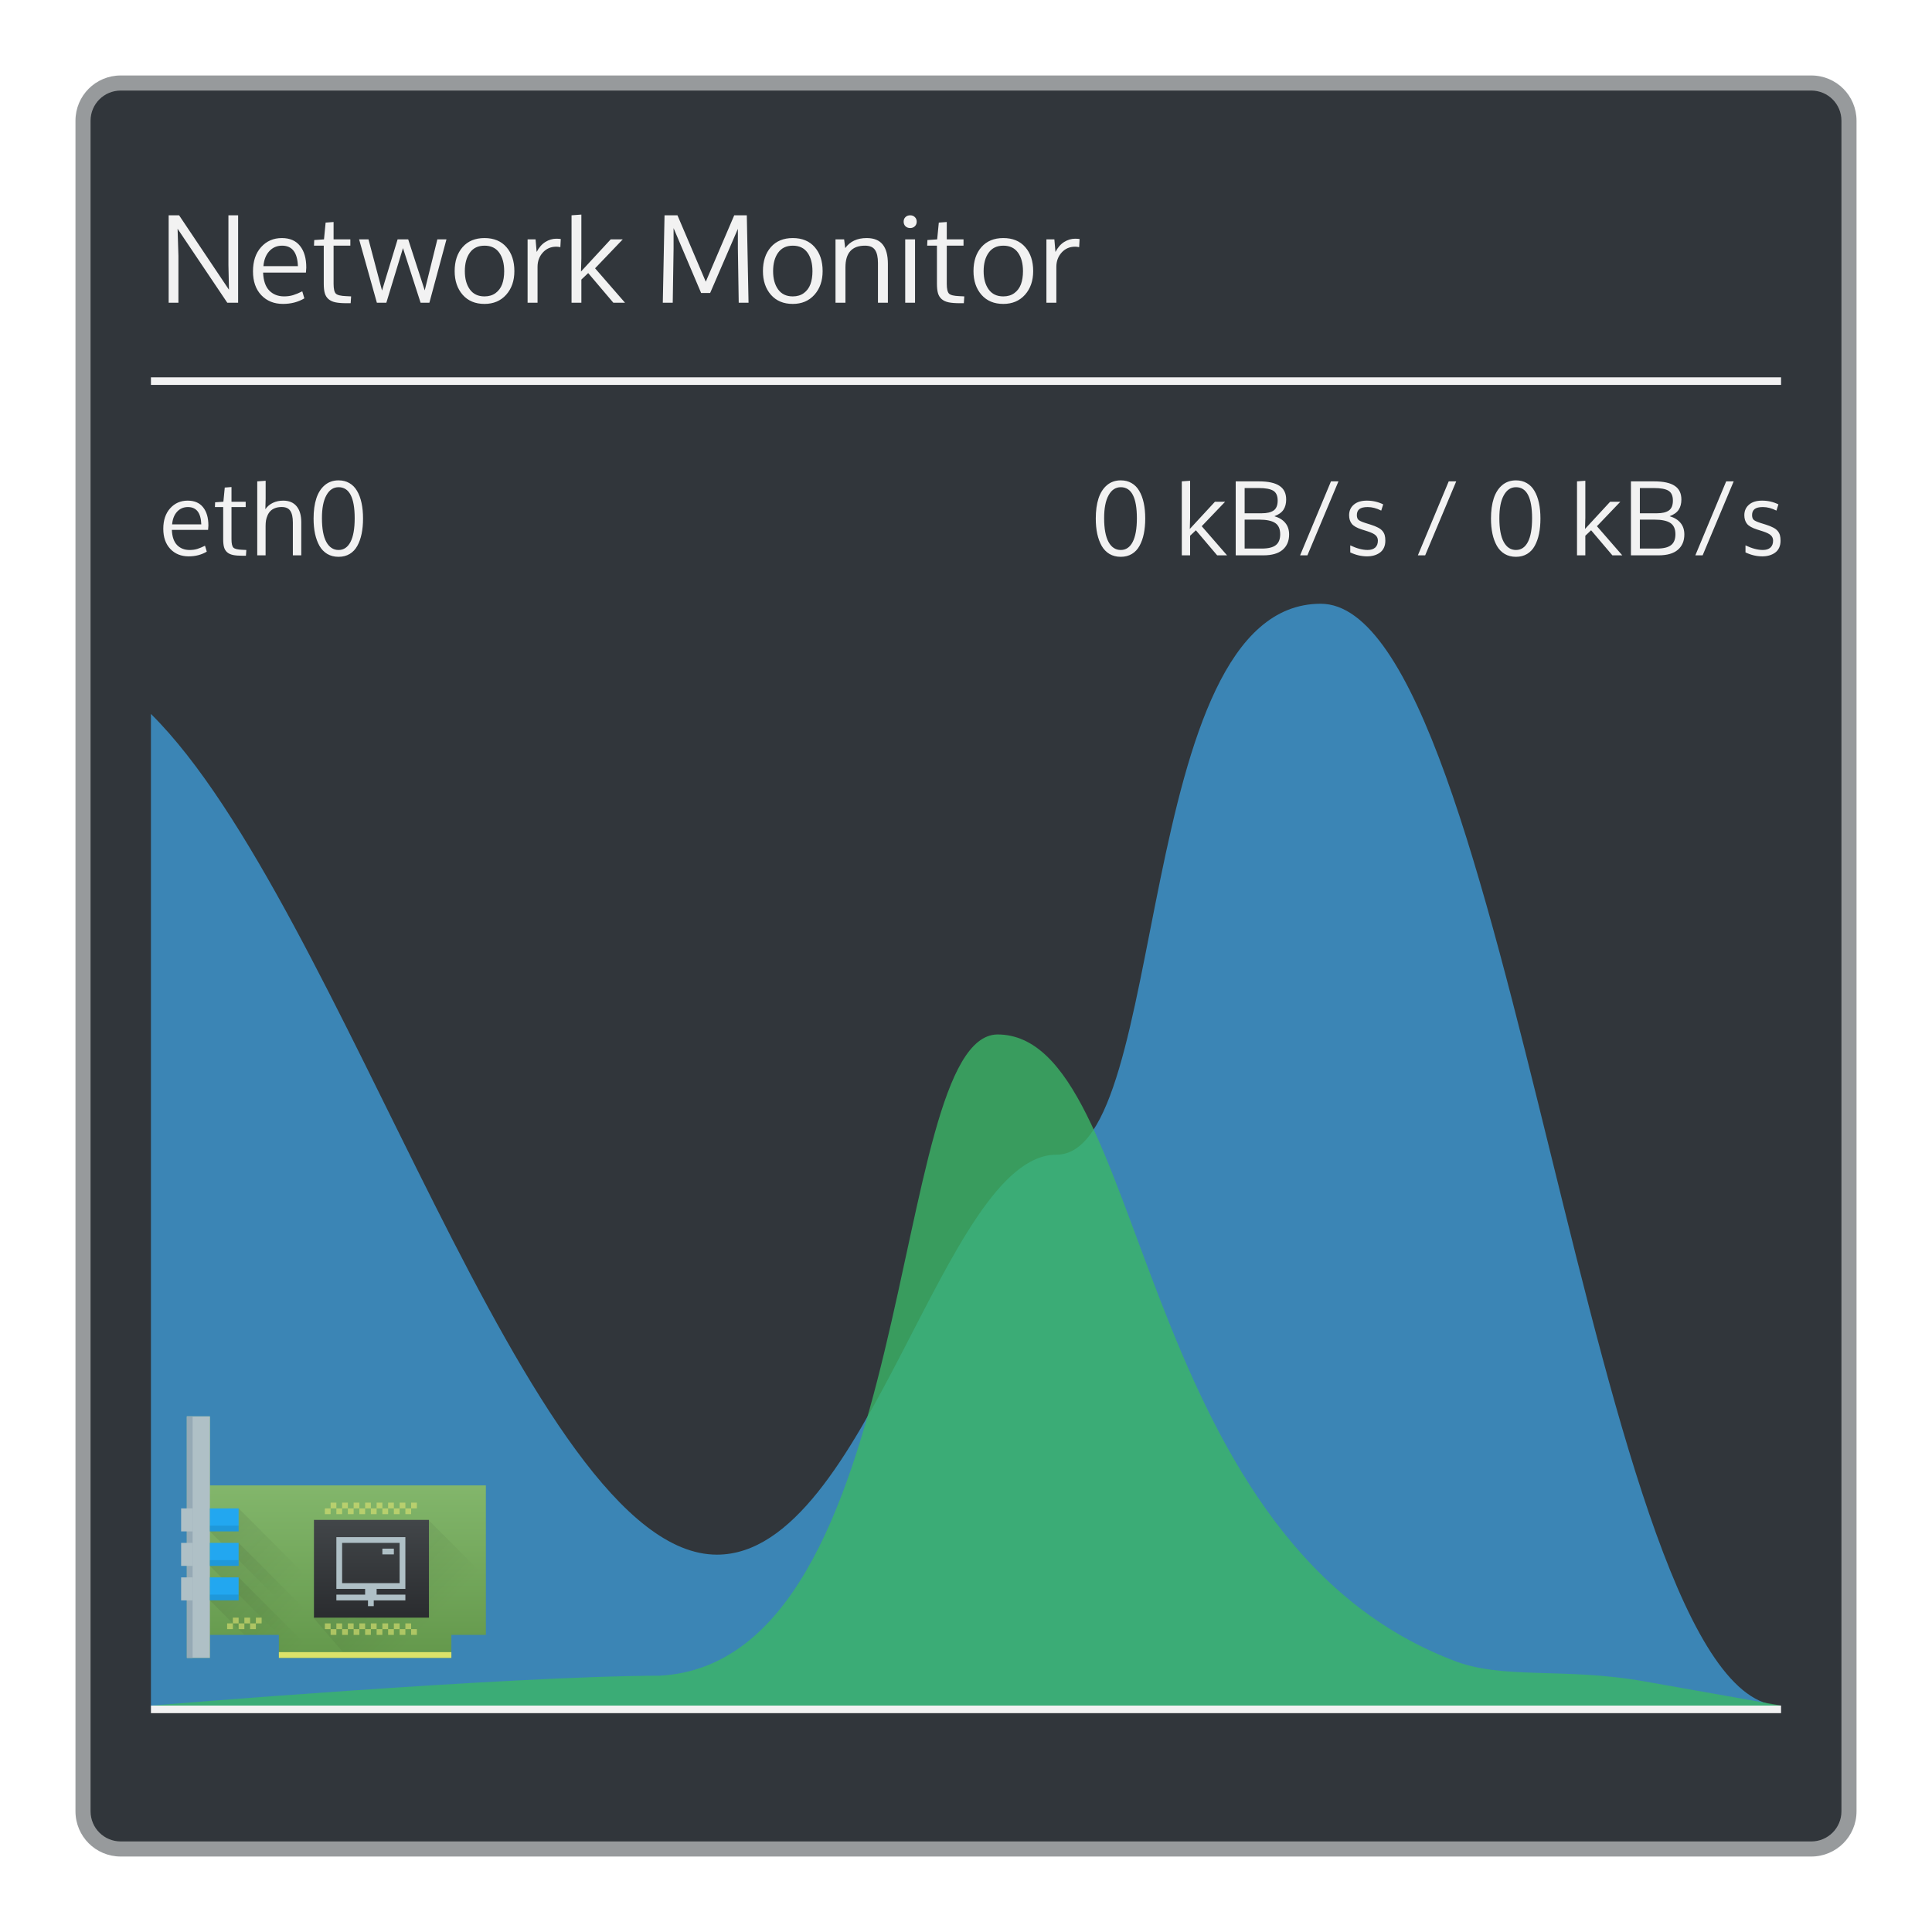
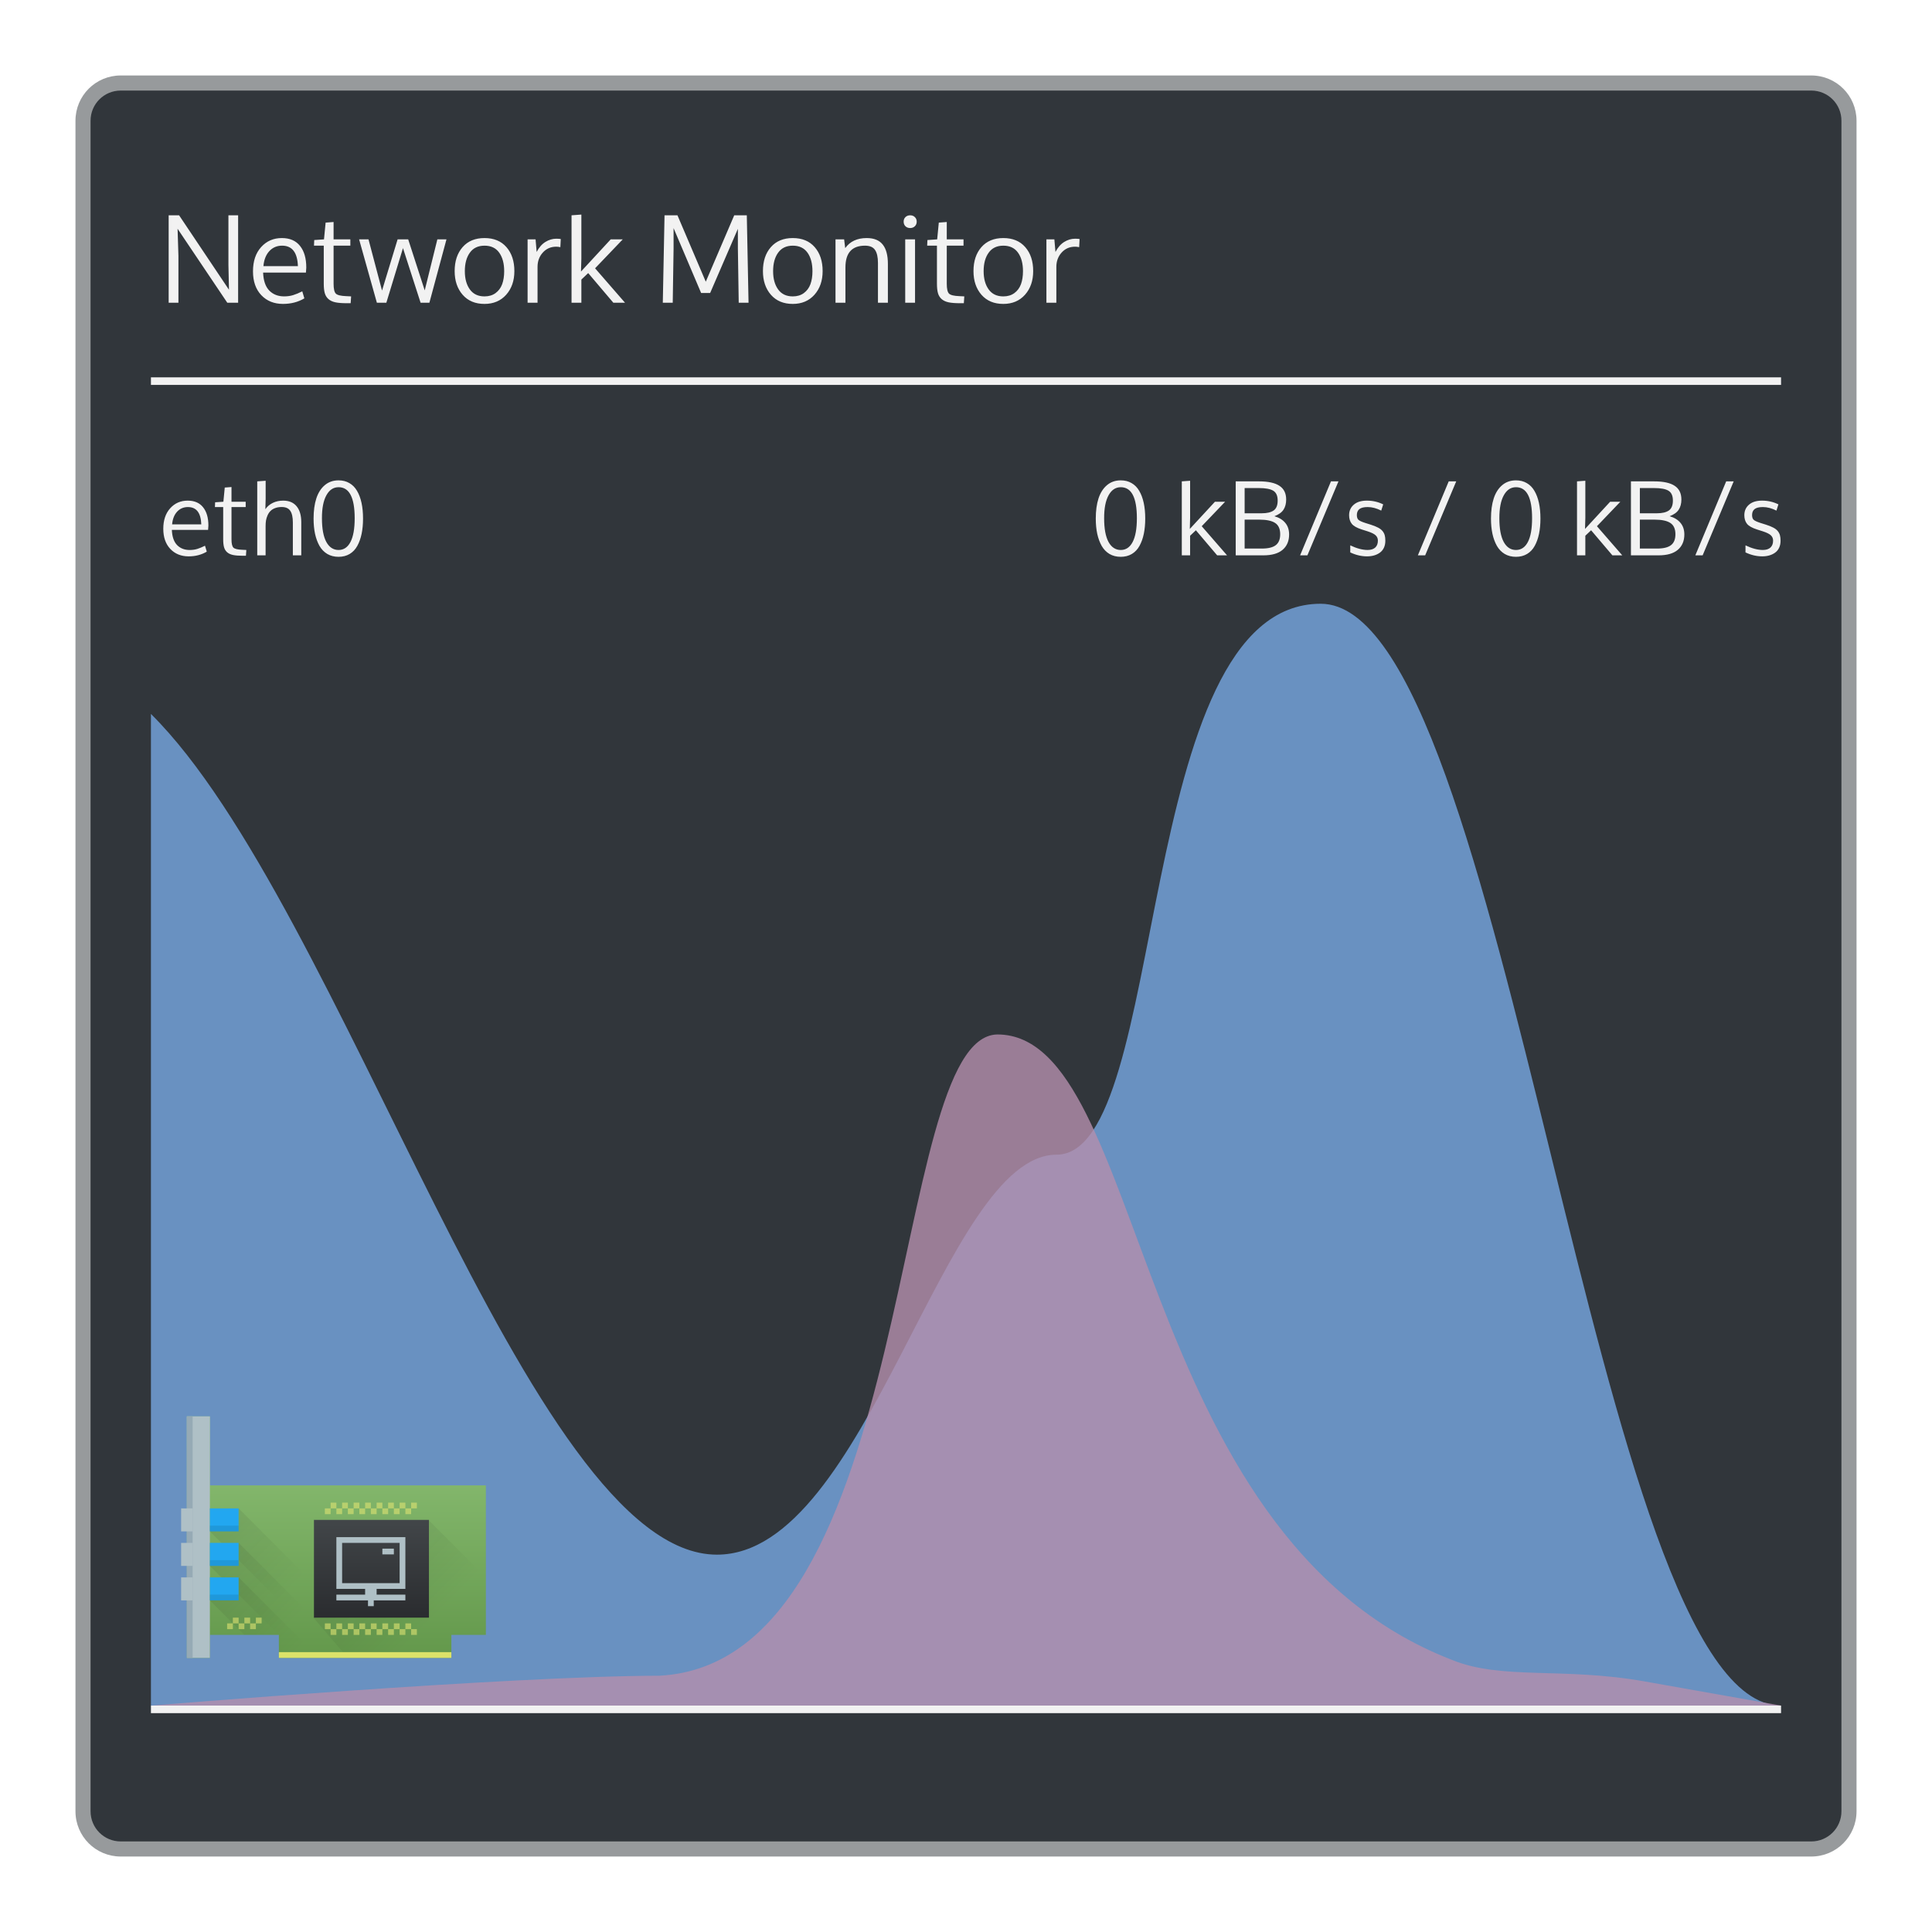
<svg xmlns="http://www.w3.org/2000/svg" xmlns:xlink="http://www.w3.org/1999/xlink" viewBox="0 0 256 256" id="svg2" version="1.1">
  <defs id="defs4">
    <style id="current-color-scheme" type="text/css">
      .ColorScheme-Text {
        color:#f2f2f2;
      }
      .ColorScheme-Background {
        color:#31363b;
      }
      .ColorScheme-Highlight {
        color:#3daee9;
      }
      .ColorScheme-ViewText {
        color:#31363b;
      }
      .ColorScheme-ViewBackground {
        color:#314045;
      }
      .ColorScheme-ViewHover {
        color:#93cee9;
      }
      .ColorScheme-ViewFocus{
        color:#3daee9;
      }
      .ColorScheme-ButtonText {
        color:#31363b;
      }
      .ColorScheme-ButtonBackground {
        color:#31363b;
      }
      .ColorScheme-ButtonHover {
        color:#93cee9;
      }
      .ColorScheme-ButtonFocus{
        color:#3daee9;
      }
      </style>
    <linearGradient gradientTransform="translate(75.5714,509.2194)" xlink:href="#linearGradient4251-0" id="linearGradient4232" x1="30" y1="54" x2="30" y2="12" gradientUnits="userSpaceOnUse" />
    <linearGradient id="linearGradient4251-0">
      <stop style="stop-color:#63984b;stop-opacity:1" offset="0" id="stop4253-4" />
      <stop style="stop-color:#8fc278;stop-opacity:1" offset="1" id="stop4255-2" />
    </linearGradient>
    <linearGradient xlink:href="#linearGradient4227" id="linearGradient4940" gradientUnits="userSpaceOnUse" gradientTransform="translate(75.5714,527.2194)" x1="-6" y1="6" x2="24" y2="36" />
    <linearGradient id="linearGradient4227">
      <stop id="stop4229" offset="0" style="stop-color:#292c2f;stop-opacity:1" />
      <stop id="stop4231" offset="1" style="stop-color:#000000;stop-opacity:0;" />
    </linearGradient>
    <linearGradient xlink:href="#linearGradient4227" id="linearGradient4936" gradientUnits="userSpaceOnUse" gradientTransform="translate(75.5714,521.2194)" x1="-6" y1="6" x2="24" y2="36" />
    <linearGradient xlink:href="#linearGradient4227" id="linearGradient4932" gradientUnits="userSpaceOnUse" x1="-6" y1="6" x2="24" y2="36" gradientTransform="translate(75.5714,515.2194)" />
    <linearGradient gradientTransform="translate(75.5714,509.2194)" xlink:href="#linearGradient4227" id="linearGradient4864" x1="20" y1="20" x2="48" y2="48" gradientUnits="userSpaceOnUse" />
    <linearGradient xlink:href="#linearGradient4159" id="linearGradient4384" x1="-43" y1="1043.362" x2="-43" y2="1012.362" gradientUnits="userSpaceOnUse" gradientTransform="matrix(0.625,0,0,0.5483931,136.1714,-15.95328)" />
    <linearGradient id="linearGradient4159">
      <stop style="stop-color:#2a2c2f;stop-opacity:1" offset="0" id="stop4161" />
      <stop style="stop-color:#424649;stop-opacity:1" offset="1" id="stop4163" />
    </linearGradient>
    <linearGradient xlink:href="#linearGradient4300" id="linearGradient4818" gradientUnits="userSpaceOnUse" gradientTransform="translate(-677.5722,-474.3766)" x1="386.571" y1="523.798" x2="386.571" y2="516.798" />
    <linearGradient id="linearGradient4300">
      <stop id="stop4302" offset="0" style="stop-color:#22a7f0;stop-opacity:1" />
      <stop id="stop4304" offset="1" style="stop-color:#19b5fe;stop-opacity:1" />
    </linearGradient>
    <linearGradient xlink:href="#linearGradient4300" id="linearGradient4824" gradientUnits="userSpaceOnUse" gradientTransform="translate(-677.5722,-468.3766)" x1="386.571" y1="523.798" x2="386.571" y2="516.798" />
    <linearGradient xlink:href="#linearGradient4300" id="linearGradient4830" gradientUnits="userSpaceOnUse" gradientTransform="translate(-677.5722,-462.3766)" x1="386.571" y1="523.798" x2="386.571" y2="516.798" />
  </defs>
  <path style="fill:currentColor;fill-opacity:0.5;stroke:none" d="m 16,10 224,0 c 3.324,0 6,2.676 6,6 l 0,224 c 0,3.324 -2.676,6 -6,6 l -224,0 c -3.324,0 -6,-2.676 -6,-6 L 10,16 c 0,-3.324 2.676,-6 6,-6 z" class="ColorScheme-ButtonText" id="rect4240" />
  <path style="fill:currentColor;fill-opacity:1;stroke:none" d="m 16,12 224,0 c 2.216,0 4,1.784 4,4 l 0,224 c 0,2.216 -1.784,4 -4,4 l -224,0 c -2.216,0 -4,-1.784 -4,-4 L 12,16 c 0,-2.216 1.784,-4 4,-4 z" class="ColorScheme-Background" id="rect4238" />
  <path style="opacity:1;fill:currentColor;fill-opacity:1;stroke:none" class="ColorScheme-Text" d="m 77.035,28.432 -1.303,0.096 0,11.584 1.303,0 0,-3.07 0.904,-0.857 3.332,3.928 1.547,0 -3.967,-4.562 3.666,-3.832 -1.596,0 -3.936,4.262 0.049,-1.73 0,-5.816 z m -54.686,0.096 0,11.584 1.293,0 0,-6.197 -0.111,-3.602 6.586,9.799 1.436,0 0,-11.584 -1.285,0 0,6.602 0.072,3.262 -6.609,-9.863 -1.381,0 z m 65.705,0 -0.229,11.584 1.316,0 0.111,-7.148 0,-2.738 3.65,8.594 1.197,0 3.674,-8.498 0,2.611 0.111,7.18 1.301,0 -0.23,-11.584 -1.666,0 -3.77,8.799 -3.752,-8.799 -1.715,0 z m 32.549,0 c -0.254,0 -0.463,0.08 -0.627,0.238 -0.159,0.153 -0.238,0.355 -0.238,0.604 0,0.249 0.08,0.451 0.238,0.609 0.164,0.159 0.373,0.238 0.627,0.238 0.249,0 0.455,-0.08 0.619,-0.238 0.164,-0.159 0.246,-0.361 0.246,-0.609 0,-0.249 -0.082,-0.45 -0.246,-0.604 -0.159,-0.159 -0.365,-0.238 -0.619,-0.238 z m -76.402,0.889 -1.055,0.08 -0.215,2.221 -1.293,0.088 -0.033,0.746 1.295,0 0,5.045 c 0,0.513 0.045,0.929 0.135,1.246 0.09,0.317 0.252,0.579 0.484,0.785 0.238,0.206 0.544,0.35 0.92,0.43 0.376,0.079 0.866,0.119 1.475,0.119 l 0.549,0 0.062,-0.904 -0.666,-0.033 c -0.704,-0.026 -1.156,-0.136 -1.357,-0.332 -0.201,-0.201 -0.301,-0.639 -0.301,-1.311 l 0,-5.045 2.221,0 0,-0.834 -2.221,0 0,-2.301 z m 81.25,0 -1.055,0.08 -0.215,2.221 -1.293,0.088 -0.033,0.746 1.295,0 0,5.045 c 0,0.513 0.045,0.929 0.135,1.246 0.09,0.317 0.252,0.579 0.484,0.785 0.238,0.206 0.544,0.35 0.92,0.43 0.376,0.079 0.866,0.119 1.475,0.119 l 0.549,0 0.062,-0.904 -0.666,-0.033 c -0.704,-0.026 -1.156,-0.136 -1.357,-0.332 -0.201,-0.201 -0.301,-0.639 -0.301,-1.311 l 0,-5.045 2.221,0 0,-0.834 -2.221,0 0,-2.301 z m -88.105,2.127 c -1.111,0 -2.027,0.399 -2.746,1.197 -0.719,0.799 -1.078,1.869 -1.078,3.213 0,1.328 0.366,2.381 1.102,3.158 0.735,0.772 1.693,1.158 2.873,1.158 1.058,0 2.002,-0.244 2.832,-0.736 l -0.277,-0.93 c -0.444,0.222 -0.845,0.389 -1.205,0.5 -0.36,0.111 -0.76,0.168 -1.199,0.168 -0.809,0 -1.464,-0.258 -1.967,-0.771 -0.503,-0.518 -0.776,-1.31 -0.818,-2.379 l 5.674,0 0.047,-0.668 c 0,-1.227 -0.277,-2.183 -0.832,-2.871 -0.55,-0.693 -1.352,-1.039 -2.404,-1.039 z m 26.85,0 c -1.233,0 -2.199,0.401 -2.902,1.205 -0.698,0.799 -1.049,1.857 -1.049,3.174 0,1.285 0.356,2.333 1.064,3.143 0.709,0.804 1.67,1.205 2.887,1.205 1.19,0 2.148,-0.404 2.873,-1.213 0.725,-0.815 1.088,-1.86 1.088,-3.135 0,-1.317 -0.351,-2.375 -1.049,-3.174 -0.698,-0.804 -1.669,-1.205 -2.912,-1.205 z m 40.848,0 c -1.232,0 -2.201,0.401 -2.904,1.205 -0.698,0.799 -1.047,1.857 -1.047,3.174 0,1.285 0.354,2.333 1.062,3.143 0.709,0.804 1.672,1.205 2.889,1.205 1.19,0 2.148,-0.404 2.873,-1.213 0.725,-0.815 1.086,-1.86 1.086,-3.135 0,-1.317 -0.349,-2.375 -1.047,-3.174 -0.698,-0.804 -1.669,-1.205 -2.912,-1.205 z m 9.799,0 c -1.264,0 -2.213,0.443 -2.848,1.332 l -0.143,-1.158 -1.143,0 0,8.395 1.316,0 0,-4.682 c 0,-1.92 0.863,-2.879 2.588,-2.879 0.64,0 1.086,0.192 1.34,0.578 0.254,0.381 0.381,0.951 0.381,1.707 l 0,5.275 1.316,0 0,-5.133 c 0,-1.153 -0.229,-2.014 -0.689,-2.58 -0.455,-0.571 -1.162,-0.855 -2.119,-0.855 z m 18.1,0 c -1.233,0 -2.201,0.401 -2.904,1.205 -0.698,0.799 -1.047,1.857 -1.047,3.174 0,1.285 0.354,2.333 1.062,3.143 0.709,0.804 1.672,1.205 2.889,1.205 1.19,0 2.148,-0.404 2.873,-1.213 0.725,-0.815 1.086,-1.86 1.086,-3.135 0,-1.317 -0.349,-2.375 -1.047,-3.174 -0.698,-0.804 -1.669,-1.205 -2.912,-1.205 z m -59.225,0.086 c -0.508,0 -0.991,0.144 -1.451,0.43 -0.455,0.28 -0.841,0.721 -1.158,1.324 l -0.143,-1.666 -1.057,0 0,8.395 1.318,0 0,-4.752 c 0,-0.746 0.232,-1.378 0.697,-1.896 0.471,-0.518 1.066,-0.777 1.785,-0.777 0.148,0 0.329,0.02 0.541,0.062 l 0.055,-1.078 c -0.153,-0.026 -0.35,-0.041 -0.588,-0.041 z m 68.746,0 c -0.508,0 -0.993,0.144 -1.453,0.43 -0.455,0.28 -0.841,0.721 -1.158,1.324 l -0.143,-1.666 -1.055,0 0,8.395 1.316,0 0,-4.752 c 0,-0.746 0.234,-1.378 0.699,-1.896 0.471,-0.518 1.066,-0.777 1.785,-0.777 0.148,0 0.327,0.02 0.539,0.062 l 0.057,-1.078 c -0.153,-0.026 -0.35,-0.041 -0.588,-0.041 z m -94.881,0.088 2.355,8.395 1.254,0 2.205,-7.236 2.334,7.236 1.166,0 2.262,-8.395 -1.207,0 -1.674,6.76 -2.189,-6.76 -1.404,0 -2.064,6.783 -1.793,-6.783 -1.244,0 z m 72.363,0 0,8.395 1.301,0 0,-8.395 -1.301,0 z m -82.568,0.834 c 1.333,0 2.032,0.904 2.096,2.713 l -4.57,0 c 0.074,-0.836 0.333,-1.498 0.777,-1.984 0.45,-0.487 1.015,-0.729 1.697,-0.729 z m 26.818,0 c 0.862,0 1.514,0.309 1.953,0.928 0.439,0.614 0.658,1.433 0.658,2.459 0,0.656 -0.09,1.231 -0.27,1.723 -0.18,0.487 -0.471,0.878 -0.873,1.174 -0.397,0.291 -0.887,0.438 -1.469,0.438 -0.846,0 -1.491,-0.308 -1.936,-0.922 -0.444,-0.614 -0.666,-1.42 -0.666,-2.42 0,-1.021 0.222,-1.838 0.666,-2.451 0.444,-0.619 1.089,-0.928 1.936,-0.928 z m 40.848,0 c 0.862,0 1.514,0.309 1.953,0.928 0.439,0.614 0.658,1.433 0.658,2.459 0,0.656 -0.09,1.231 -0.27,1.723 -0.18,0.487 -0.471,0.878 -0.873,1.174 -0.397,0.291 -0.887,0.438 -1.469,0.438 -0.846,0 -1.491,-0.308 -1.936,-0.922 -0.444,-0.614 -0.666,-1.42 -0.666,-2.42 0,-1.021 0.222,-1.838 0.666,-2.451 0.444,-0.619 1.089,-0.928 1.936,-0.928 z m 27.898,0 c 0.862,0 1.512,0.309 1.951,0.928 0.439,0.614 0.658,1.433 0.658,2.459 0,0.656 -0.09,1.231 -0.27,1.723 -0.18,0.487 -0.471,0.878 -0.873,1.174 -0.397,0.291 -0.885,0.438 -1.467,0.438 -0.846,0 -1.491,-0.308 -1.936,-0.922 -0.444,-0.614 -0.668,-1.42 -0.668,-2.42 0,-1.021 0.224,-1.838 0.668,-2.451 0.444,-0.619 1.089,-0.928 1.936,-0.928 z M 20,50 l 0,1 216,0 0,-1 -216,0 z m 24.861,13.65 c -0.716,0 -1.325,0.212 -1.826,0.637 -0.501,0.421 -0.875,1.008 -1.121,1.76 -0.242,0.747 -0.363,1.637 -0.363,2.666 0,0.743 0.066,1.419 0.195,2.027 0.134,0.604 0.33,1.137 0.59,1.598 0.264,0.457 0.61,0.811 1.035,1.066 0.43,0.251 0.926,0.377 1.49,0.377 0.559,0 1.05,-0.126 1.471,-0.377 0.425,-0.255 0.763,-0.613 1.014,-1.074 0.255,-0.461 0.445,-0.993 0.57,-1.598 0.125,-0.604 0.188,-1.277 0.188,-2.02 0,-0.774 -0.067,-1.469 -0.201,-2.082 -0.134,-0.618 -0.334,-1.149 -0.598,-1.592 -0.26,-0.448 -0.597,-0.79 -1.014,-1.027 -0.412,-0.242 -0.888,-0.361 -1.43,-0.361 z m 103.645,0 c -0.716,0 -1.325,0.212 -1.826,0.637 -0.501,0.421 -0.877,1.008 -1.123,1.76 -0.242,0.747 -0.361,1.637 -0.361,2.666 0,0.743 0.066,1.419 0.195,2.027 0.134,0.604 0.33,1.137 0.59,1.598 0.264,0.457 0.608,0.811 1.033,1.066 0.43,0.251 0.928,0.377 1.492,0.377 0.559,0 1.048,-0.126 1.469,-0.377 0.425,-0.255 0.763,-0.613 1.014,-1.074 0.255,-0.461 0.447,-0.993 0.572,-1.598 0.125,-0.604 0.188,-1.277 0.188,-2.02 0,-0.774 -0.067,-1.469 -0.201,-2.082 -0.134,-0.618 -0.334,-1.149 -0.598,-1.592 -0.26,-0.448 -0.597,-0.79 -1.014,-1.027 -0.412,-0.242 -0.888,-0.361 -1.43,-0.361 z m 52.367,0 c -0.716,0 -1.325,0.212 -1.826,0.637 -0.501,0.421 -0.875,1.008 -1.121,1.76 -0.242,0.747 -0.363,1.637 -0.363,2.666 0,0.743 0.066,1.419 0.195,2.027 0.134,0.604 0.332,1.137 0.592,1.598 0.264,0.457 0.608,0.811 1.033,1.066 0.43,0.251 0.926,0.377 1.49,0.377 0.559,0 1.05,-0.126 1.471,-0.377 0.425,-0.255 0.763,-0.613 1.014,-1.074 0.255,-0.461 0.445,-0.993 0.57,-1.598 0.125,-0.604 0.188,-1.277 0.188,-2.02 0,-0.774 -0.067,-1.469 -0.201,-2.082 -0.134,-0.618 -0.334,-1.149 -0.598,-1.592 -0.26,-0.448 -0.597,-0.79 -1.014,-1.027 -0.412,-0.242 -0.888,-0.361 -1.43,-0.361 z m -165.674,0.053 -1.113,0.08 0,9.803 1.107,0 0,-3.887 c 0,-0.264 0.017,-0.51 0.053,-0.738 0.04,-0.228 0.111,-0.454 0.209,-0.678 0.098,-0.224 0.226,-0.416 0.383,-0.572 0.157,-0.161 0.361,-0.289 0.611,-0.383 0.255,-0.098 0.548,-0.146 0.879,-0.146 0.533,0 0.911,0.168 1.135,0.504 0.228,0.331 0.342,0.848 0.342,1.551 l 0,4.35 1.115,0 0,-4.391 c 0,-0.913 -0.207,-1.618 -0.619,-2.115 -0.412,-0.497 -1.003,-0.744 -1.777,-0.744 -0.506,0 -0.964,0.098 -1.371,0.295 -0.403,0.192 -0.733,0.473 -0.992,0.84 l 0.039,-1.391 0,-2.377 z m 122.496,0 -1.1,0.08 0,9.803 1.1,0 0,-2.598 0.766,-0.725 2.82,3.322 1.309,0 -3.355,-3.859 3.102,-3.244 -1.35,0 -3.33,3.605 0.039,-1.463 0,-4.922 z m 52.369,0 -1.102,0.08 0,9.803 1.102,0 0,-2.598 0.766,-0.725 2.82,3.322 1.309,0 -3.357,-3.859 3.102,-3.244 -1.35,0 -3.33,3.605 0.041,-1.463 0,-4.922 z m -46.326,0.08 0,9.803 3.652,0 c 1.132,0 1.986,-0.243 2.559,-0.73 0.577,-0.492 0.865,-1.171 0.865,-2.035 0,-0.622 -0.17,-1.134 -0.51,-1.537 -0.336,-0.407 -0.815,-0.702 -1.438,-0.881 0.568,-0.219 0.97,-0.507 1.203,-0.865 0.237,-0.363 0.355,-0.812 0.355,-1.35 0,-0.819 -0.296,-1.423 -0.887,-1.812 -0.586,-0.394 -1.494,-0.592 -2.725,-0.592 l -3.076,0 z m 12.623,0 -4.09,9.803 0.967,0 4.115,-9.803 -0.992,0 z m 15.602,0 -4.088,9.803 0.967,0 4.115,-9.803 -0.994,0 z m 24.145,0 0,9.803 3.652,0 c 1.132,0 1.984,-0.243 2.557,-0.73 0.577,-0.492 0.867,-1.171 0.867,-2.035 0,-0.622 -0.17,-1.134 -0.51,-1.537 -0.336,-0.407 -0.815,-0.702 -1.438,-0.881 0.568,-0.219 0.968,-0.507 1.201,-0.865 0.237,-0.363 0.355,-0.812 0.355,-1.35 0,-0.819 -0.294,-1.423 -0.885,-1.812 -0.586,-0.394 -1.496,-0.592 -2.727,-0.592 l -3.074,0 z m 12.621,0 -4.088,9.803 0.967,0 4.115,-9.803 -0.994,0 z m -198.055,0.752 -0.893,0.068 -0.182,1.879 -1.094,0.074 -0.027,0.631 1.096,0 0,4.271 c 0,0.434 0.037,0.784 0.113,1.053 0.076,0.269 0.213,0.491 0.41,0.666 0.201,0.175 0.46,0.294 0.777,0.361 0.318,0.067 0.735,0.102 1.25,0.102 l 0.463,0 0.053,-0.766 -0.562,-0.027 c -0.595,-0.022 -0.978,-0.116 -1.148,-0.281 -0.17,-0.17 -0.256,-0.539 -0.256,-1.107 l 0,-4.271 1.881,0 0,-0.705 -1.881,0 0,-1.947 z m 14.188,0.021 c 1.423,0 2.135,1.371 2.135,4.115 0,1.383 -0.185,2.431 -0.557,3.143 -0.367,0.707 -0.893,1.061 -1.578,1.061 -0.694,0 -1.236,-0.357 -1.625,-1.068 -0.385,-0.716 -0.578,-1.759 -0.578,-3.129 -0.004,-1.311 0.19,-2.325 0.584,-3.041 0.394,-0.721 0.934,-1.08 1.619,-1.08 z m 103.645,0 c 1.423,0 2.135,1.371 2.135,4.115 0,1.383 -0.187,2.431 -0.559,3.143 -0.367,0.707 -0.891,1.061 -1.576,1.061 -0.694,0 -1.236,-0.357 -1.625,-1.068 -0.385,-0.716 -0.578,-1.759 -0.578,-3.129 -0.004,-1.311 0.19,-2.325 0.584,-3.041 0.394,-0.721 0.934,-1.08 1.619,-1.08 z m 52.367,0 c 1.423,0 2.135,1.371 2.135,4.115 0,1.383 -0.185,2.431 -0.557,3.143 -0.367,0.707 -0.893,1.061 -1.578,1.061 -0.694,0 -1.236,-0.357 -1.625,-1.068 -0.385,-0.716 -0.576,-1.759 -0.576,-3.129 -0.004,-1.311 0.19,-2.325 0.584,-3.041 0.394,-0.721 0.932,-1.08 1.617,-1.08 z m -35.953,0.113 1.887,0 c 0.882,0 1.517,0.118 1.906,0.355 0.389,0.237 0.584,0.672 0.584,1.303 0,0.627 -0.179,1.066 -0.537,1.316 -0.358,0.246 -0.881,0.369 -1.57,0.369 l -2.27,0 0,-3.344 z m 52.369,0 1.887,0 c 0.882,0 1.517,0.118 1.906,0.355 0.389,0.237 0.584,0.672 0.584,1.303 0,0.627 -0.179,1.066 -0.537,1.316 -0.358,0.246 -0.881,0.369 -1.57,0.369 l -2.27,0 0,-3.344 z M 24.873,66.336 c -0.94,0 -1.714,0.338 -2.322,1.014 -0.609,0.676 -0.914,1.582 -0.914,2.719 0,1.123 0.311,2.014 0.934,2.672 0.622,0.653 1.434,0.98 2.432,0.98 0.895,0 1.694,-0.209 2.396,-0.625 l -0.236,-0.785 c -0.376,0.188 -0.715,0.33 -1.02,0.424 -0.304,0.094 -0.642,0.141 -1.014,0.141 -0.685,0 -1.241,-0.218 -1.666,-0.652 -0.425,-0.439 -0.656,-1.11 -0.691,-2.014 l 4.801,0 0.041,-0.564 c 0,-1.038 -0.235,-1.848 -0.705,-2.43 -0.465,-0.586 -1.144,-0.879 -2.035,-0.879 z m 156.24,0 c -0.743,0 -1.319,0.179 -1.73,0.537 -0.412,0.354 -0.619,0.819 -0.619,1.396 0,0.465 0.12,0.845 0.357,1.141 0.237,0.291 0.674,0.54 1.314,0.746 l 0.779,0.248 c 0.515,0.166 0.871,0.341 1.068,0.529 0.197,0.188 0.295,0.422 0.295,0.699 10e-6,0.403 -0.118,0.711 -0.355,0.926 -0.237,0.21 -0.572,0.316 -1.002,0.316 -0.685,0 -1.452,-0.204 -2.303,-0.611 l 0,0.934 c 0.734,0.349 1.475,0.523 2.223,0.523 0.336,0 0.646,-0.041 0.928,-0.121 0.286,-0.081 0.54,-0.202 0.764,-0.363 0.228,-0.161 0.407,-0.376 0.537,-0.645 0.13,-0.273 0.195,-0.586 0.195,-0.939 0,-0.286 -0.026,-0.528 -0.08,-0.725 -0.054,-0.201 -0.152,-0.39 -0.295,-0.564 -0.143,-0.175 -0.343,-0.327 -0.598,-0.457 -0.251,-0.134 -0.576,-0.263 -0.975,-0.389 l -0.705,-0.221 c -0.461,-0.148 -0.763,-0.286 -0.906,-0.416 -0.143,-0.13 -0.215,-0.342 -0.215,-0.633 0,-0.345 0.111,-0.606 0.33,-0.785 0.224,-0.184 0.593,-0.275 1.107,-0.275 0.577,0 1.175,0.157 1.793,0.471 l 0.262,-0.826 c -0.671,-0.331 -1.396,-0.496 -2.17,-0.496 z m 52.369,0 c -0.743,0 -1.321,0.179 -1.732,0.537 -0.412,0.354 -0.617,0.819 -0.617,1.396 0,0.465 0.118,0.845 0.355,1.141 0.237,0.291 0.676,0.54 1.316,0.746 l 0.779,0.248 c 0.515,0.166 0.869,0.341 1.066,0.529 0.197,0.188 0.295,0.422 0.295,0.699 0,0.403 -0.118,0.711 -0.355,0.926 -0.237,0.21 -0.57,0.316 -1,0.316 -0.685,0 -1.452,-0.204 -2.303,-0.611 l 0,0.934 c 0.734,0.349 1.475,0.523 2.223,0.523 0.336,0 0.644,-0.041 0.926,-0.121 0.286,-0.081 0.542,-0.202 0.766,-0.363 0.228,-0.161 0.407,-0.376 0.537,-0.645 0.13,-0.273 0.195,-0.586 0.195,-0.939 0,-0.286 -0.028,-0.528 -0.082,-0.725 -0.054,-0.201 -0.152,-0.39 -0.295,-0.564 -0.143,-0.175 -0.343,-0.327 -0.598,-0.457 -0.251,-0.134 -0.574,-0.263 -0.973,-0.389 l -0.705,-0.221 c -0.461,-0.148 -0.763,-0.286 -0.906,-0.416 -0.143,-0.13 -0.215,-0.342 -0.215,-0.633 0,-0.345 0.109,-0.606 0.328,-0.785 0.224,-0.184 0.593,-0.275 1.107,-0.275 0.577,0 1.175,0.157 1.793,0.471 l 0.262,-0.826 c -0.671,-0.331 -1.394,-0.496 -2.168,-0.496 z M 24.9,67.187 c 1.128,0 1.72,0.766 1.773,2.297 l -3.867,0 c 0.063,-0.707 0.28,-1.266 0.656,-1.678 0.38,-0.412 0.86,-0.619 1.438,-0.619 z m 140.02,1.666 1.92,0 c 0.967,0 1.675,0.148 2.123,0.443 0.448,0.295 0.67,0.793 0.67,1.496 0,0.662 -0.195,1.143 -0.584,1.443 -0.385,0.3 -1,0.451 -1.846,0.451 l -2.283,0 0,-3.834 z m 52.369,0 1.92,0 c 0.967,0 1.674,0.148 2.121,0.443 0.448,0.295 0.672,0.793 0.672,1.496 0,0.662 -0.195,1.143 -0.584,1.443 -0.385,0.3 -1.002,0.451 -1.848,0.451 l -2.281,0 0,-3.834 z M 20,226 l 0,1 216,0 0,-1 -216,0 z" id="rect7886" />
-   <path style="fill:#3b85b5;fill-opacity:1;fill-rule:evenodd;stroke:none;stroke-width:1px;stroke-linecap:butt;stroke-linejoin:miter;stroke-opacity:1" d="M 20,226 20,94.6 C 45.421,119.797 70,206 95,206 115,206 125,153 140,153 c 15,0 10,-73 35,-73 25,0 36,146 61,146 l 0,0 z" id="path5466-9" />
-   <path style="opacity:0.8;fill:#3bb566;fill-opacity:1;fill-rule:evenodd;stroke:none;stroke-width:1px;stroke-linecap:butt;stroke-linejoin:miter;stroke-opacity:1" d="m 20,226 0,0 c 0,0 47.429,-3.929 67.362,-3.959 34.513,-1.749 30.172,-84.705 44.781,-84.97 19.929,-0.033 17.599,66.31 60.21,82.859 6.597,2.713 14.719,0.945 25.505,2.856 L 236,226 l 0,0 z" id="path5466-4" />
+   <path style="fill:#6991c1;fill-opacity:1;fill-rule:evenodd;stroke:none;stroke-width:1px;stroke-linecap:butt;stroke-linejoin:miter;stroke-opacity:1" d="M 20,226 20,94.6 C 45.421,119.797 70,206 95,206 115,206 125,153 140,153 c 15,0 10,-73 35,-73 25,0 36,146 61,146 l 0,0 z" id="path5466-9" />
+   <path style="opacity:0.8;fill:#b48ead;fill-opacity:1;fill-rule:evenodd;stroke:none;stroke-width:1px;stroke-linecap:butt;stroke-linejoin:miter;stroke-opacity:1" d="m 20,226 0,0 c 0,0 47.429,-3.929 67.362,-3.959 34.513,-1.749 30.172,-84.705 44.781,-84.97 19.929,-0.033 17.599,66.31 60.21,82.859 6.597,2.713 14.719,0.945 25.505,2.856 L 236,226 l 0,0 z" id="path5466-4" />
  <g id="g5260" transform="matrix(0.7619041,0,0,0.7619041,-37.38768,-209.4398)">
    <path id="rect4200" d="m 81.571,521.219 0,42 4,0 0,-4 12,0 0,4 30,0 0,-4 6,0 0,-26 -18,0 -30,0 0,-10 0,-2 z" style="fill:url(#linearGradient4232);fill-opacity:1;stroke:none" />
    <path id="path4938" d="m 90.571,549.219 -5,4 6,6 6,0 0,4 7,0 -14,-14 z" style="opacity:0.2;fill:url(#linearGradient4940);fill-opacity:1;fill-rule:evenodd;stroke:none;stroke-width:1px;stroke-linecap:butt;stroke-linejoin:miter;stroke-opacity:1" />
    <path id="path4934" d="m 90.571,543.219 -5,4 12,12 4,4 9,0 -20,-20 z" style="opacity:0.2;fill:url(#linearGradient4936);fill-opacity:1;fill-rule:evenodd;stroke:none;stroke-width:1px;stroke-linecap:butt;stroke-linejoin:miter;stroke-opacity:1" />
    <path id="path4930" d="m 90.571,537.219 -5,4 22,22 9,0 -26,-26 z" style="opacity:0.2;fill:url(#linearGradient4932);fill-opacity:1;fill-rule:evenodd;stroke:none;stroke-width:1px;stroke-linecap:butt;stroke-linejoin:miter;stroke-opacity:1" />
    <path id="path4842" d="m 123.571,539.219 -20,17 6,7 18,0 0,-4 6,0 0,-10 z" style="opacity:0.2;fill:url(#linearGradient4864);fill-opacity:1;fill-rule:evenodd;stroke:none;stroke-width:1px;stroke-linecap:butt;stroke-linejoin:miter;stroke-opacity:1" />
    <rect y="562.219" x="97.571" height="1" width="30" id="rect4234" style="fill:#dce269;fill-opacity:1;stroke:none" />
    <path id="path4303" d="m 105.571,557.219 0,1 1,0 0,-1 -1,0 z m 1,1 0,1 1,0 0,-1 -1,0 z m 1,0 1,0 0,-1 -1,0 0,1 z m 1,0 0,1 1,0 0,-1 -1,0 z m 1,0 1,0 0,-1 -1,0 0,1 z m 1,0 0,1 1,0 0,-1 -1,0 z m 1,0 1,0 0,-1 -1,0 0,1 z m 1,0 0,1 1,0 0,-1 -1,0 z m 1,0 1,0 0,-1 -1,0 0,1 z m 1,0 0,1 1,0 0,-1 -1,0 z m 1,0 1,0 0,-1 -1,0 0,1 z m 1,0 0,1 1,0 0,-1 -1,0 z m 1,0 1,0 0,-1 -1,0 0,1 z m 1,0 0,1 1,0 0,-1 -1,0 z m 1,0 1,0 0,-1 -1,0 0,1 z m 1,0 0,1 1,0 0,-1 -1,0 z" style="color:#000000;font-style:normal;font-variant:normal;font-weight:normal;font-stretch:normal;font-size:medium;line-height:normal;font-family:Sans;-inkscape-font-specification:Sans;text-indent:0;text-align:start;text-decoration:none;text-decoration-line:none;letter-spacing:normal;word-spacing:normal;text-transform:none;direction:ltr;block-progression:tb;writing-mode:lr-tb;baseline-shift:baseline;text-anchor:start;display:inline;overflow:visible;visibility:visible;opacity:0.6;fill:#dee372;fill-opacity:1;stroke:none;stroke-width:1;marker:none;enable-background:accumulate" />
    <path id="path4313" d="m 89.571,556.219 0,1 1,0 0,-1 -1,0 z m 1,1 0,1 1,0 0,-1 -1,0 z m 1,0 1,0 0,-1 -1,0 0,1 z m 1,0 0,1 1,0 0,-1 -1,0 z m 1,0 1,0 0,-1 -1,0 0,1 z m -4,0 -1,0 0,1 1,0 0,-1 z" style="color:#000000;font-style:normal;font-variant:normal;font-weight:normal;font-stretch:normal;font-size:medium;line-height:normal;font-family:Sans;-inkscape-font-specification:Sans;text-indent:0;text-align:start;text-decoration:none;text-decoration-line:none;letter-spacing:normal;word-spacing:normal;text-transform:none;direction:ltr;block-progression:tb;writing-mode:lr-tb;baseline-shift:baseline;text-anchor:start;display:inline;overflow:visible;visibility:visible;opacity:0.6;fill:#dee372;fill-opacity:1;stroke:none;stroke-width:1;marker:none;enable-background:accumulate" />
    <rect y="539.219" x="103.671" height="17" width="20" id="rect4241" style="fill:url(#linearGradient4384);fill-opacity:1;fill-rule:evenodd;stroke:none" />
    <rect y="521.219" x="81.571" height="42" width="4" id="rect4487" style="fill:#afc0c6;fill-opacity:1;stroke:none" />
    <rect y="521.219" x="81.571" height="42" width="1" id="rect4489" style="fill:#96aab5;fill-opacity:1;stroke:none" />
    <path style="color:#000000;font-style:normal;font-variant:normal;font-weight:normal;font-stretch:normal;font-size:medium;line-height:normal;font-family:Sans;-inkscape-font-specification:Sans;text-indent:0;text-align:start;text-decoration:none;text-decoration-line:none;letter-spacing:normal;word-spacing:normal;text-transform:none;direction:ltr;block-progression:tb;writing-mode:lr-tb;baseline-shift:baseline;text-anchor:start;display:inline;overflow:visible;visibility:visible;opacity:0.6;fill:#dee372;fill-opacity:1;stroke:none;stroke-width:1;marker:none;enable-background:accumulate" d="m 121.571,536.219 0,1 -1,0 0,-1 1,0 z m -1,1 0,1 -1,0 0,-1 1,0 z m -1,0 -1,0 0,-1 1,0 0,1 z m -1,0 0,1 -1,0 0,-1 1,0 z m -1,0 -1,0 0,-1 1,0 0,1 z m -1,0 0,1 -1,0 0,-1 1,0 z m -1,0 -1,0 0,-1 1,0 0,1 z m -1,0 0,1 -1,0 0,-1 1,0 z m -1,0 -1,0 0,-1 1,0 0,1 z m -1,0 0,1 -1,0 0,-1 1,0 z m -1,0 -1,0 0,-1 1,0 0,1 z m -1,0 0,1 -1,0 0,-1 1,0 z m -1,0 -1,0 0,-1 1,0 0,1 z m -1,0 0,1 -1,0 0,-1 1,0 z m -1,0 -1,0 0,-1 1,0 0,1 z m -1,0 0,1 -1,0 0,-1 1,0 z" id="path4497" />
    <path style="fill:url(#linearGradient4818);fill-opacity:1;stroke:none" d="m 85.571,537.219 0,4 3.9,0 c 0.035,0 0.065,-0.016 0.1,-0.019 l 0,0.019 1,0 0,-4 -1,0 0,0.019 c -0.035,-0.004 -0.064,-0.019 -0.1,-0.019 l -3.9,0 z" id="path4816" />
    <path id="path4822" d="m 85.571,543.219 0,4 3.9,0 c 0.035,0 0.065,-0.016 0.1,-0.019 l 0,0.019 1,0 0,-4 -1,0 0,0.019 c -0.035,-0.004 -0.064,-0.019 -0.1,-0.019 l -3.9,0 z" style="fill:url(#linearGradient4824);fill-opacity:1;stroke:none" />
    <path style="fill:url(#linearGradient4830);fill-opacity:1;stroke:none" d="m 85.571,549.219 0,4 3.9,0 c 0.035,0 0.065,-0.016 0.1,-0.019 l 0,0.019 1,0 0,-4 -1,0 0,0.019 c -0.035,-0.004 -0.064,-0.019 -0.1,-0.019 l -3.9,0 z" id="path4828" />
    <rect y="552.219" x="85.571" height="1" width="5" id="rect4832" style="opacity:0.09;fill:#000000;fill-opacity:1;stroke:none" />
    <rect style="opacity:0.09;fill:#000000;fill-opacity:1;stroke:none" id="rect4834" width="5" height="1" x="85.571" y="546.219" />
    <rect y="540.219" x="85.571" height="1" width="5" id="rect4836" style="opacity:0.09;fill:#000000;fill-opacity:1;stroke:none" />
    <rect y="537.219" x="80.571" height="4" width="2" id="rect4197-4" style="opacity:1;fill:#afc0c6;fill-opacity:1;stroke:none" />
    <rect y="543.219" x="80.571" height="4" width="2" id="rect4197-7" style="opacity:1;fill:#afc0c6;fill-opacity:1;stroke:none" />
    <rect y="549.219" x="80.571" height="4" width="2" id="rect4197-5" style="opacity:1;fill:#afc0c6;fill-opacity:1;stroke:none" />
    <path id="rect4364" d="m 107.571,542.219 0,9 5,0 0,1 -5,0 0,1 5.5,0 0,1 1,0 0,-1 5.5,0 0,-1 -5,0 0,-1 5,0 0,-9 -12,0 z m 1,1 10,0 0,7 -10,0 0,-7 z m 7,1 0,1 2,0 0,-1 -2,0 z" style="opacity:1;fill:#afc0c6;fill-opacity:1;stroke-linecap:round" />
  </g>
</svg>
